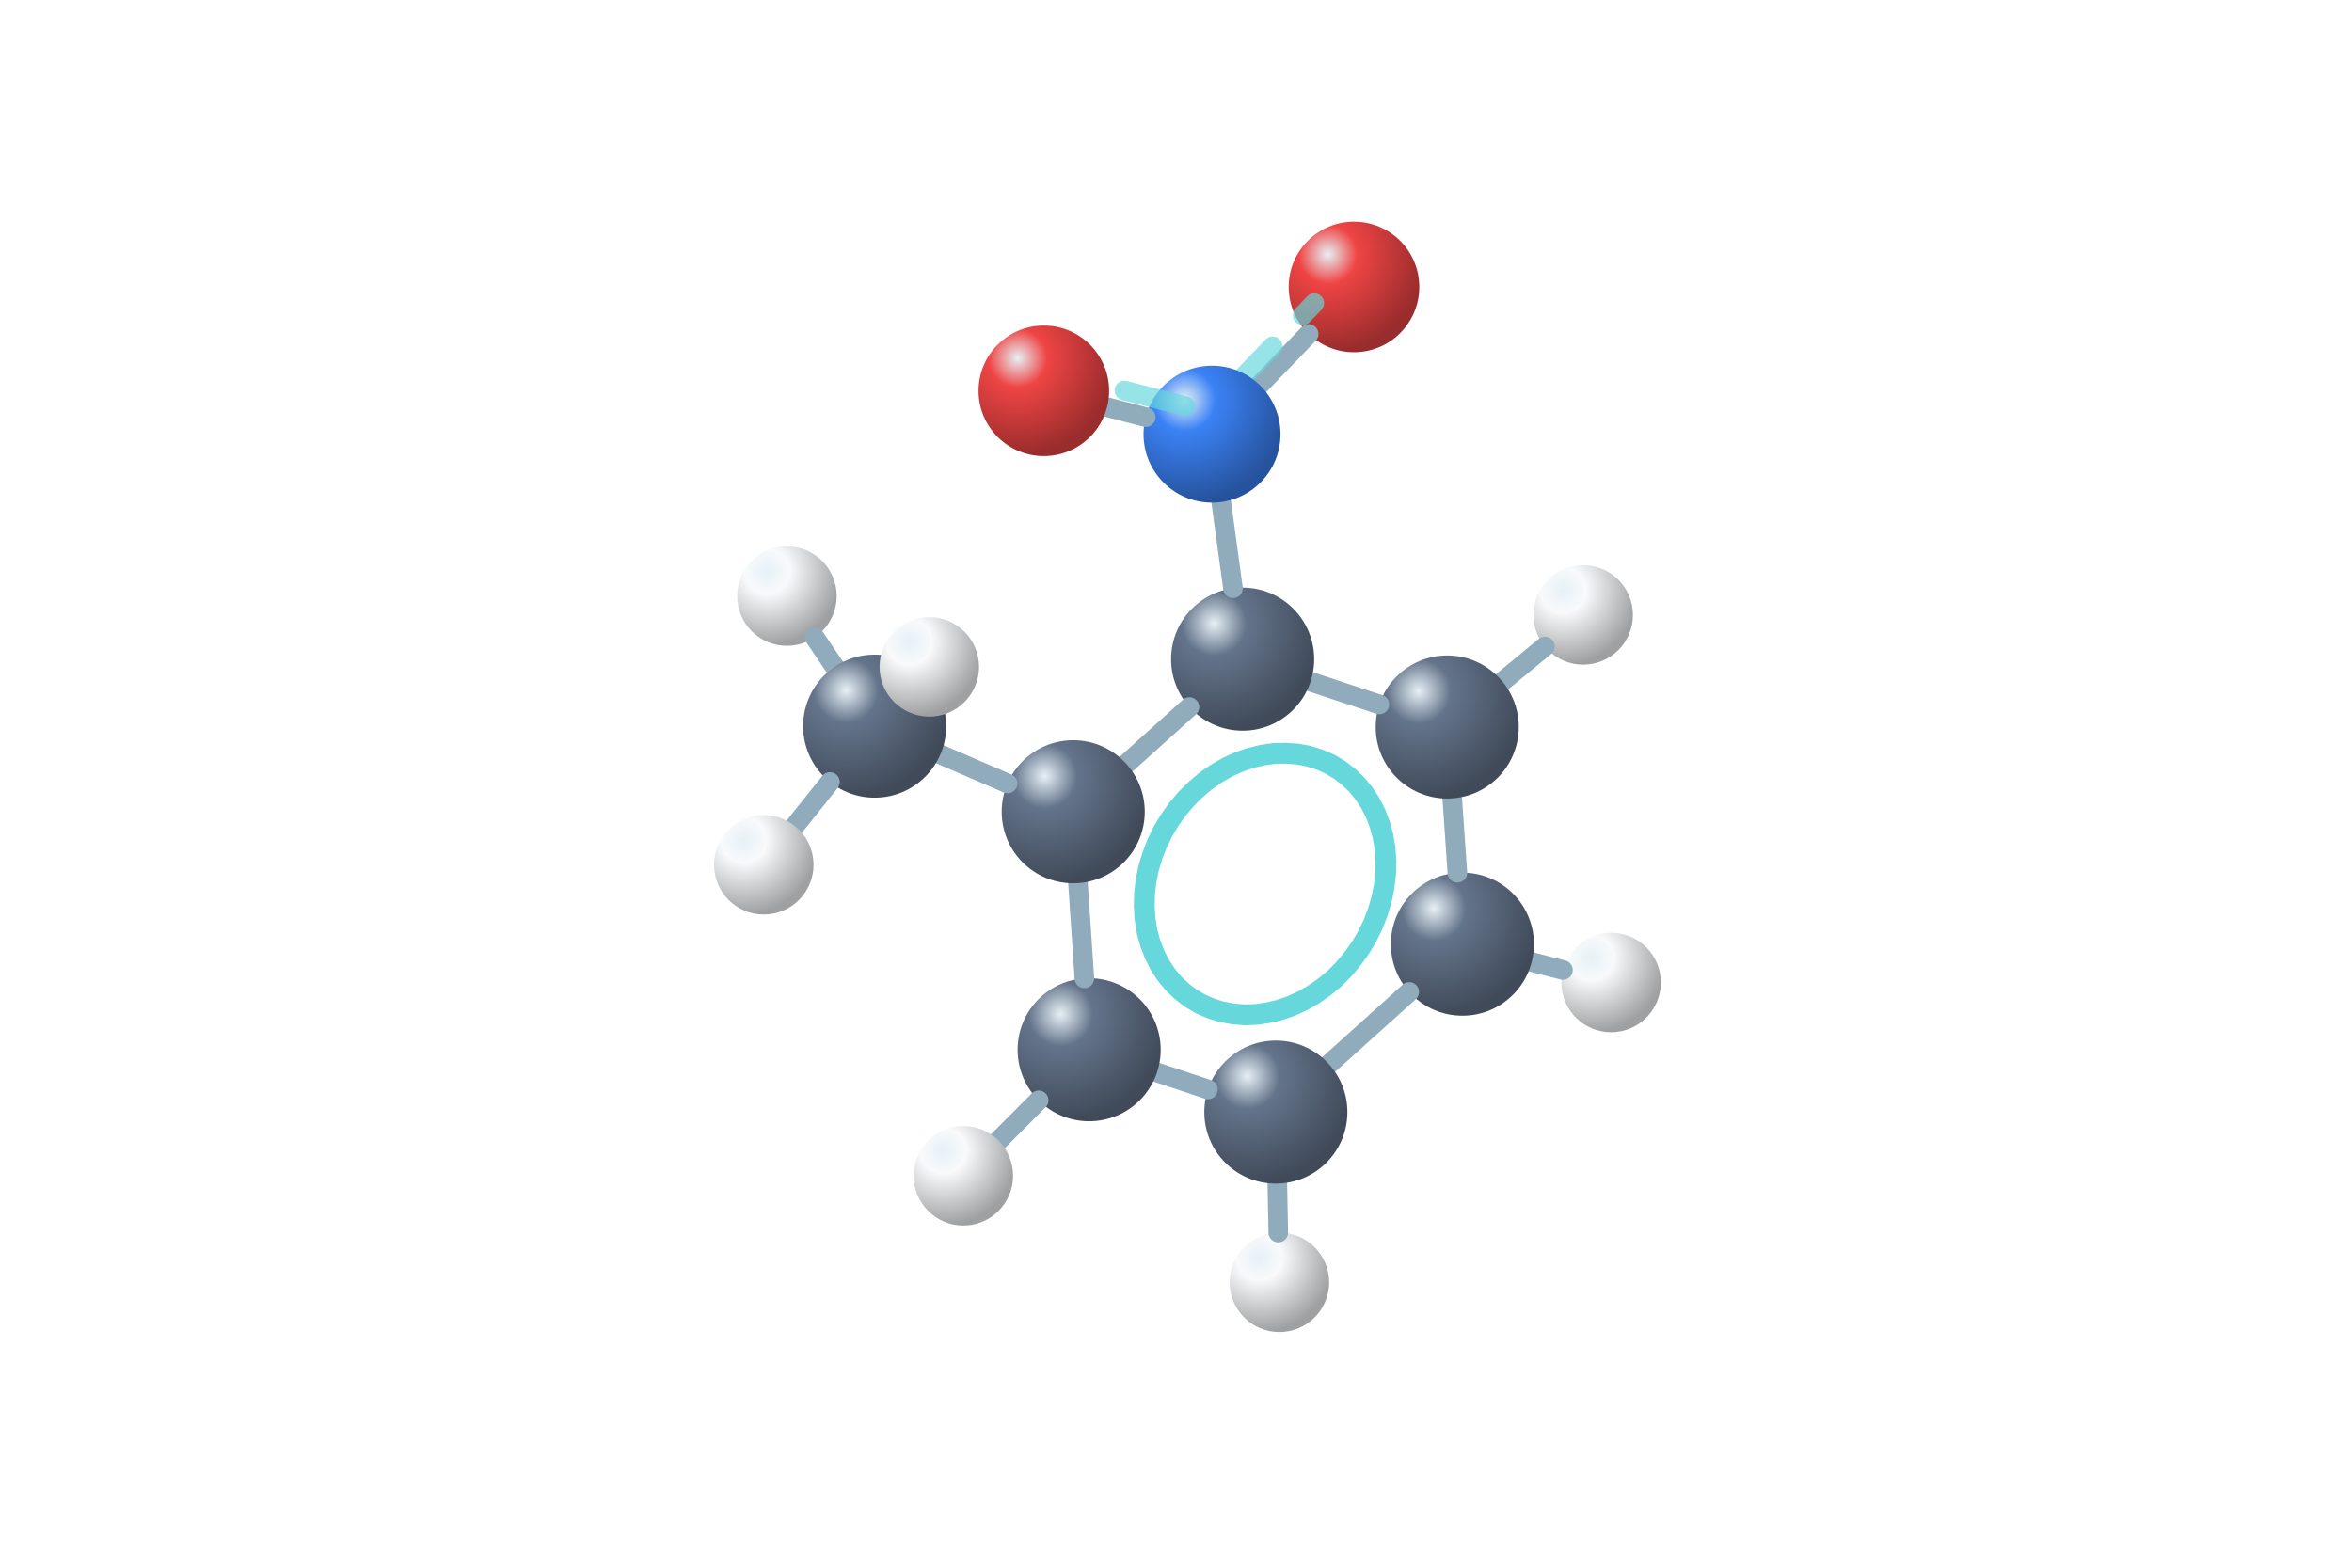
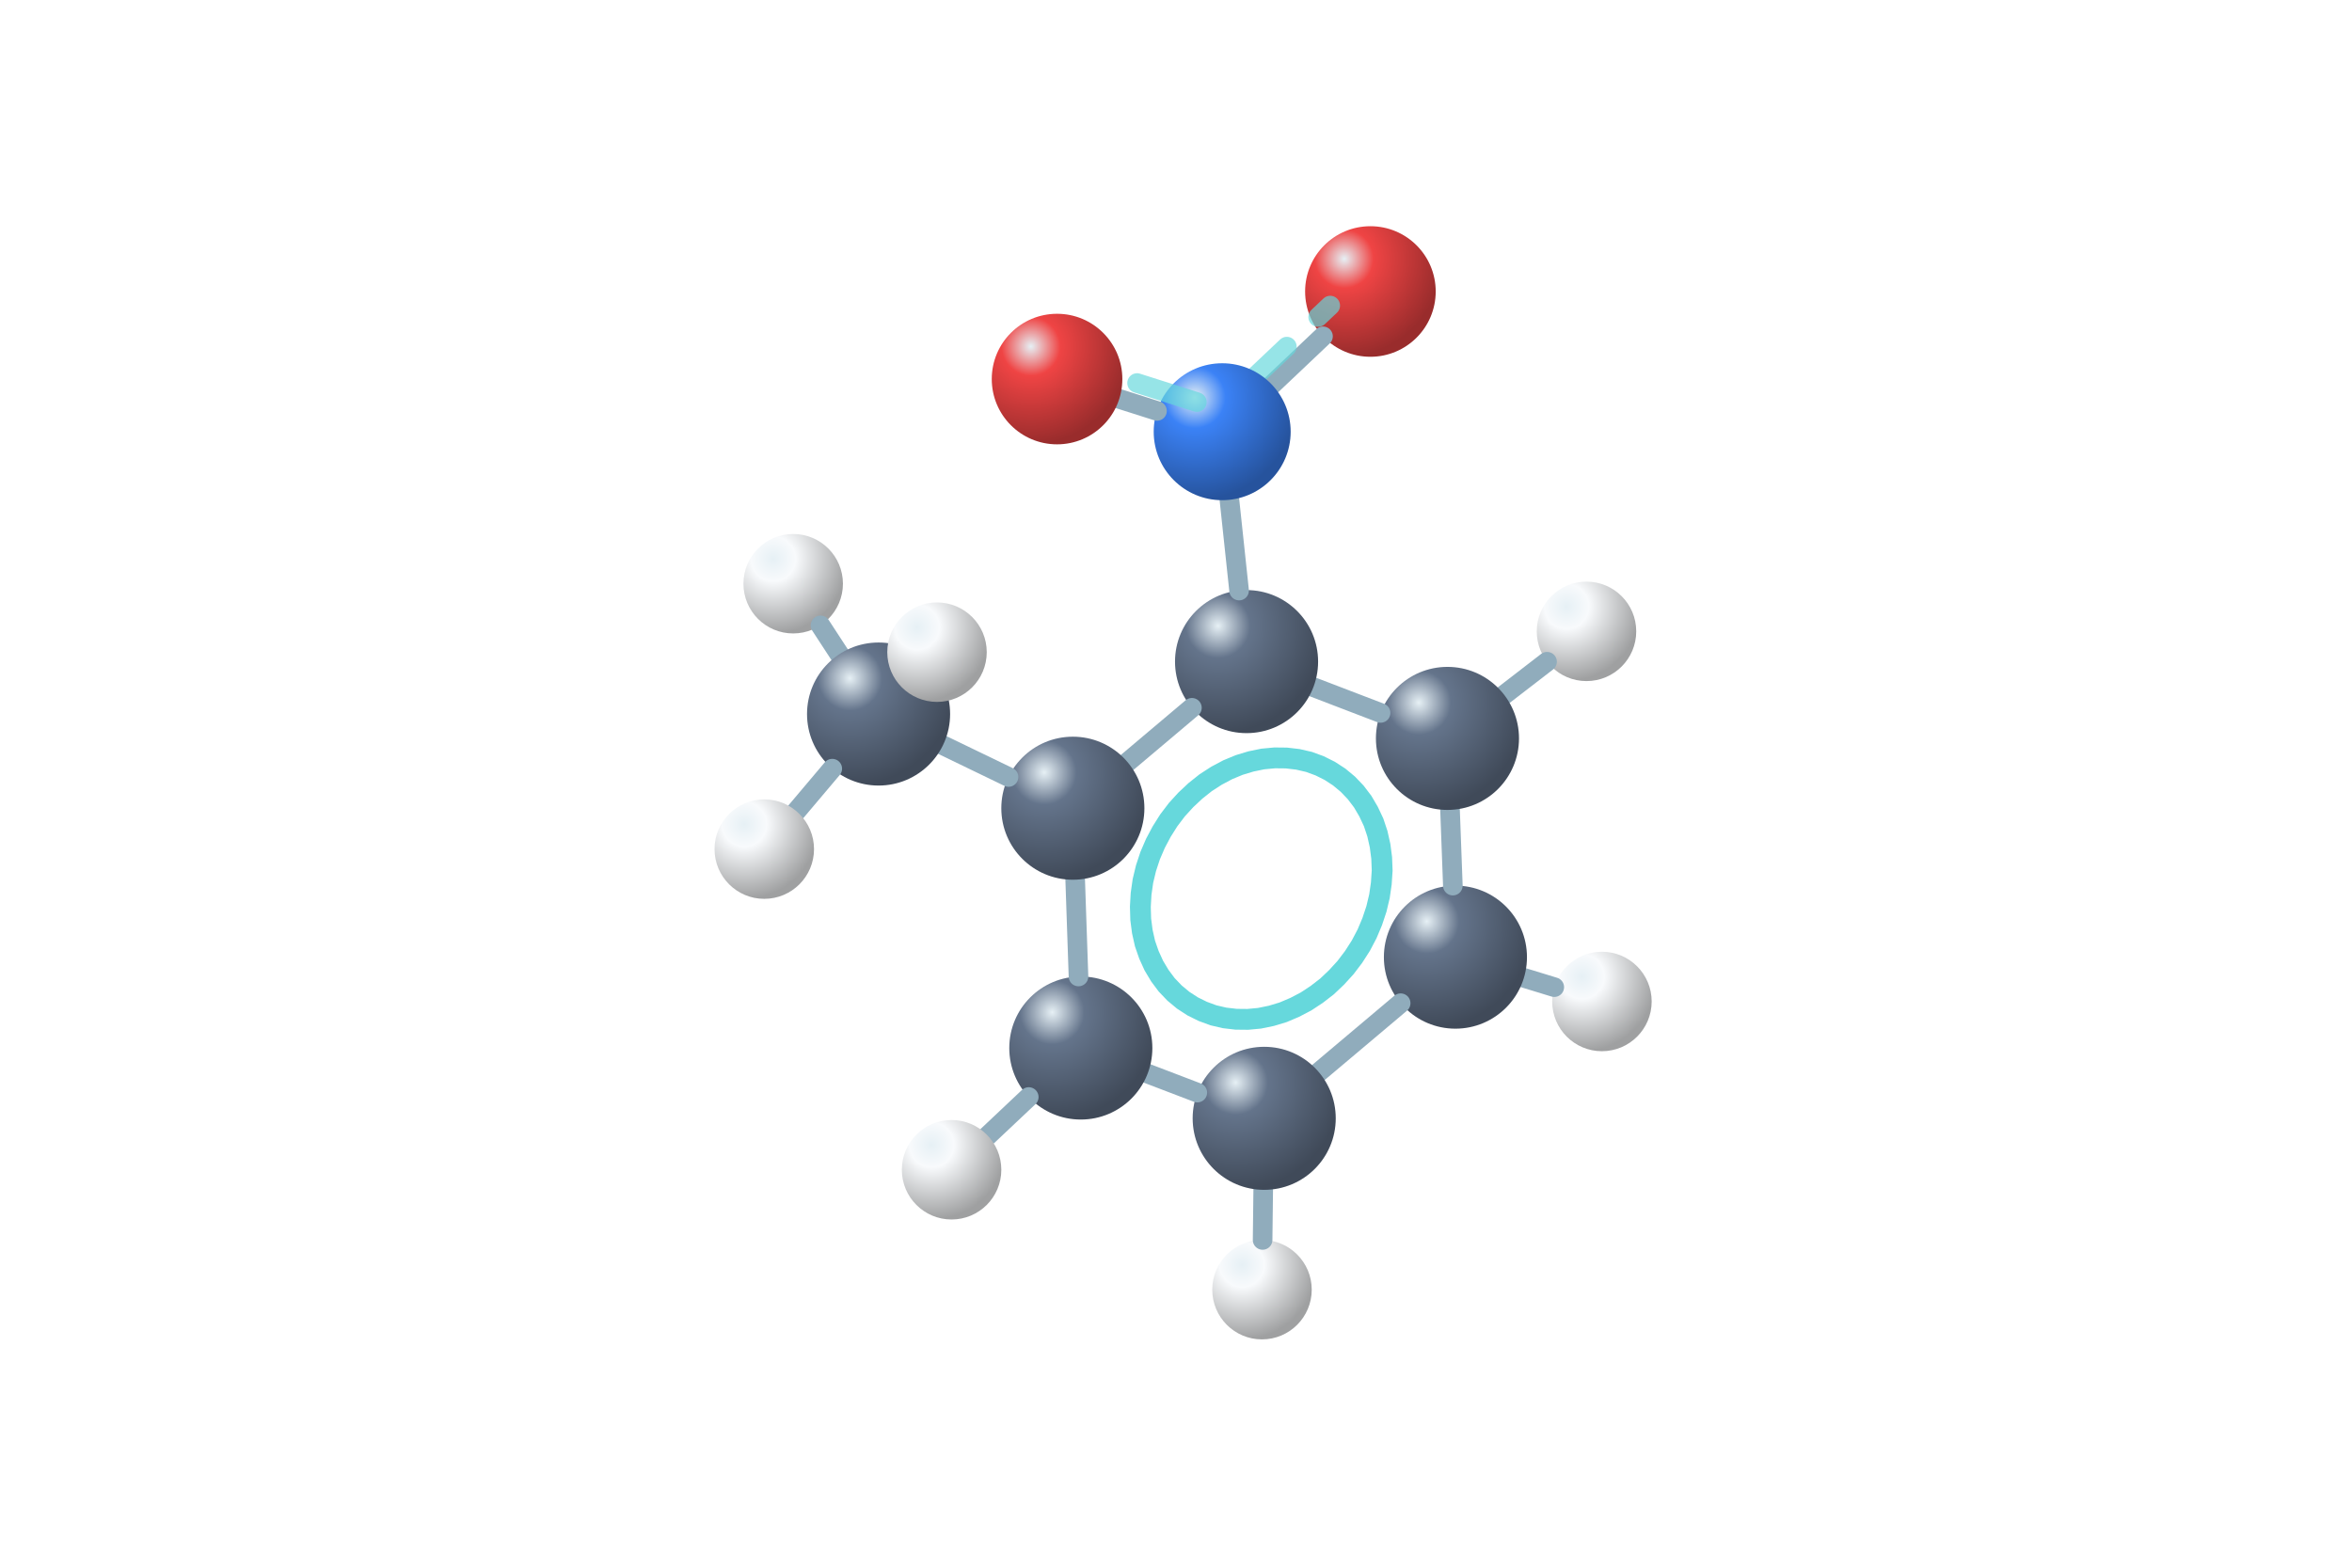
<svg xmlns="http://www.w3.org/2000/svg" viewBox="0 0 192 128">
  <defs>
    <radialGradient id="C" cx="30%" cy="25%" r="75%">
      <stop stop-color="#e6f0f5" />
      <stop offset=".3" stop-color="#64748b" />
      <stop offset="1" stop-color="#404a59" />
    </radialGradient>
    <radialGradient id="N" cx="30%" cy="25%" r="75%">
      <stop stop-color="#e6f0f5" />
      <stop offset=".3" stop-color="#3b82f6" />
      <stop offset="1" stop-color="#26539d" />
    </radialGradient>
    <radialGradient id="O" cx="30%" cy="25%" r="75%">
      <stop stop-color="#e6f0f5" />
      <stop offset=".3" stop-color="#ef4444" />
      <stop offset="1" stop-color="#992c2c" />
    </radialGradient>
    <radialGradient id="H" cx="30%" cy="25%" r="75%">
      <stop stop-color="#e6f0f5" />
      <stop offset=".3" stop-color="#f8fafc" />
      <stop offset="1" stop-color="#9fa0a1" />
    </radialGradient>
  </defs>
-   <circle cx="131.52" cy="80.22" r="4.06" fill="url(#H)" />
-   <path d="M125.04 78.55L127.59 79.2" stroke="#90acbc" stroke-width="1.6" stroke-linecap="round" />
-   <circle cx="104.44" cy="104.7" r="4.06" fill="url(#H)" />
-   <circle cx="119.38" cy="77.09" r="5.84" fill="url(#C)" />
-   <path d="M104.27 96.63L104.35 100.64" stroke="#90acbc" stroke-width="1.6" stroke-linecap="round" />
-   <path d="M115.04 80.99L108.49 86.89" stroke="#90acbc" stroke-width="1.6" stroke-linecap="round" />
-   <path d="M118.55 65.19L118.97 71.26" stroke="#90acbc" stroke-width="1.6" stroke-linecap="round" />
-   <circle cx="129.24" cy="50.21" r="4.06" fill="url(#H)" />
-   <circle cx="104.15" cy="90.8" r="5.84" fill="url(#C)" />
-   <path d="M122.64 55.65L126.11 52.79" stroke="#90acbc" stroke-width="1.6" stroke-linecap="round" />
-   <circle cx="118.14" cy="59.36" r="5.84" fill="url(#C)" />
-   <path d="M98.61 88.95L94.45 87.56" stroke="#90acbc" stroke-width="1.6" stroke-linecap="round" />
-   <path data-aromatic-ring="true" d="M94.46 68.86L94.07 69.87L93.76 70.91L93.55 71.95L93.43 73L93.41 74.04L93.48 75.06L93.64 76.06L93.9 77.01L94.25 77.92L94.68 78.78L95.2 79.57L95.79 80.29L96.46 80.93L97.19 81.49L97.98 81.96L98.83 82.33L99.71 82.61L100.63 82.78L101.57 82.86L102.54 82.83L103.5 82.69L104.47 82.46L105.42 82.13L106.36 81.7L107.26 81.18L108.13 80.57L108.95 79.89L109.71 79.12L110.41 78.29L111.04 77.41L111.6 76.47L112.08 75.49L112.47 74.48L112.78 73.44L112.99 72.4L113.11 71.35L113.14 70.31L113.07 69.29L112.9 68.29L112.64 67.34L112.3 66.43L111.86 65.57L111.34 64.78L110.75 64.06L110.08 63.42L109.35 62.86L108.56 62.39L107.72 62.02L106.83 61.74L105.91 61.57L104.97 61.5L104.01 61.52L103.04 61.66L102.07 61.89L101.12 62.22L100.18 62.65L99.28 63.17L98.41 63.78L97.6 64.47L96.83 65.23L96.13 66.06L95.5 66.94L94.94 67.88Z" fill="none" stroke="#66d8dc" stroke-width="1.7" />
-   <path d="M106.98 55.66L112.6 57.52" stroke="#90acbc" stroke-width="1.6" stroke-linecap="round" />
-   <circle cx="88.91" cy="85.71" r="5.84" fill="url(#C)" />
-   <path d="M84.79 89.84L81.51 93.13" stroke="#90acbc" stroke-width="1.6" stroke-linecap="round" />
-   <circle cx="78.64" cy="96" r="4.06" fill="url(#H)" />
-   <path d="M88.52 79.88L88 72.11" stroke="#90acbc" stroke-width="1.6" stroke-linecap="round" />
-   <circle cx="101.44" cy="53.82" r="5.84" fill="url(#C)" />
-   <path d="M91.95 62.37L97.1 57.73" stroke="#90acbc" stroke-width="1.6" stroke-linecap="round" />
-   <circle cx="87.61" cy="66.28" r="5.84" fill="url(#C)" />
-   <path d="M100.65 48.03L99.69 40.99" stroke="#90acbc" stroke-width="1.6" stroke-linecap="round" />
-   <circle cx="110.53" cy="23.43" r="5.33" fill="url(#O)" />
-   <path d="M102.82 31.43L106.83 27.27" stroke="#90acbc" stroke-width="1.6" stroke-linecap="round" />
-   <circle cx="64.24" cy="48.67" r="4.06" fill="url(#H)" />
-   <path data-resonance-distributed-bond="true" data-resonance-style="distributed-dashed" data-resonance-branch="0" d="M100.34 31.96L107.29 24.75" fill="none" stroke="#66d8dc" stroke-opacity="0.68" stroke-width="1.6" stroke-dasharray="5.12 3.52" stroke-linecap="round" />
-   <circle cx="98.94" cy="35.45" r="5.59" fill="url(#N)" />
-   <path d="M82.25 63.97L76.76 61.6" stroke="#90acbc" stroke-width="1.6" stroke-linecap="round" />
-   <path d="M68.14 54.45L66.51 52.04" stroke="#90acbc" stroke-width="1.6" stroke-linecap="round" />
-   <path d="M93.53 34.06L90.37 33.24" stroke="#90acbc" stroke-width="1.6" stroke-linecap="round" />
-   <path data-resonance-distributed-bond="true" data-resonance-style="distributed-dashed" data-resonance-branch="1" d="M96.75 33.16L88.51 31.04" fill="none" stroke="#66d8dc" stroke-opacity="0.68" stroke-width="1.6" stroke-dasharray="5.12 3.52" stroke-linecap="round" />
-   <circle cx="71.4" cy="59.29" r="5.84" fill="url(#C)" />
-   <path d="M67.75 63.85L64.88 67.44" stroke="#90acbc" stroke-width="1.6" stroke-linecap="round" />
-   <circle cx="62.35" cy="70.61" r="4.06" fill="url(#H)" />
-   <circle cx="85.21" cy="31.91" r="5.33" fill="url(#O)" />
-   <circle cx="75.86" cy="54.45" r="4.06" fill="url(#H)" />
+   <circle cx="130.77" cy="81.77" r="4.06" fill="url(#H)" />
+   <path d="M124.4 79.84L126.88 80.6" stroke="#90acbc" stroke-width="1.6" stroke-linecap="round" />
+   <circle cx="103.02" cy="105.3" r="4.06" fill="url(#H)" />
+   <circle cx="118.81" cy="78.15" r="5.84" fill="url(#C)" />
+   <path d="M103.12 97.15L103.07 101.24" stroke="#90acbc" stroke-width="1.6" stroke-linecap="round" />
+   <path d="M114.34 81.91L107.66 87.54" stroke="#90acbc" stroke-width="1.6" stroke-linecap="round" />
+   <path d="M118.37 66.13L118.6 72.31" stroke="#90acbc" stroke-width="1.6" stroke-linecap="round" />
+   <circle cx="129.51" cy="51.55" r="4.06" fill="url(#H)" />
+   <path d="M122.79 56.73L126.29 54.03" stroke="#90acbc" stroke-width="1.6" stroke-linecap="round" />
+   <circle cx="103.2" cy="91.31" r="5.84" fill="url(#C)" />
+   <circle cx="118.16" cy="60.29" r="5.84" fill="url(#C)" />
+   <path d="M97.74 89.21L93.68 87.66" stroke="#90acbc" stroke-width="1.6" stroke-linecap="round" />
+   <path data-aromatic-ring="true" d="M94.32 68.86L93.89 69.86L93.55 70.89L93.3 71.93L93.15 72.98L93.09 74.03L93.12 75.06L93.25 76.06L93.47 77.04L93.79 77.96L94.19 78.84L94.68 79.66L95.24 80.41L95.88 81.08L96.59 81.67L97.36 82.17L98.19 82.58L99.06 82.9L99.96 83.11L100.9 83.22L101.86 83.23L102.82 83.14L103.79 82.94L104.75 82.65L105.69 82.25L106.61 81.77L107.49 81.19L108.33 80.54L109.11 79.8L109.84 79L110.5 78.13L111.09 77.21L111.6 76.24L112.02 75.24L112.36 74.22L112.61 73.17L112.76 72.13L112.83 71.08L112.79 70.05L112.66 69.05L112.44 68.07L112.13 67.14L111.72 66.27L111.24 65.45L110.67 64.7L110.03 64.03L109.32 63.44L108.55 62.94L107.73 62.53L106.86 62.21L105.95 62L105.01 61.89L104.06 61.88L103.09 61.97L102.12 62.17L101.16 62.46L100.22 62.85L99.3 63.34L98.42 63.91L97.59 64.57L96.8 65.31L96.07 66.11L95.41 66.98L94.83 67.9Z" fill="none" stroke="#66d8dc" stroke-width="1.7" />
+   <path d="M107.22 56.11L112.7 58.21" stroke="#90acbc" stroke-width="1.6" stroke-linecap="round" />
+   <circle cx="88.23" cy="85.57" r="5.84" fill="url(#C)" />
+   <path d="M83.98 89.57L80.63 92.73" stroke="#90acbc" stroke-width="1.6" stroke-linecap="round" />
+   <circle cx="77.68" cy="95.51" r="4.06" fill="url(#H)" />
+   <path d="M88.04 79.73L87.77 71.82" stroke="#90acbc" stroke-width="1.6" stroke-linecap="round" />
+   <circle cx="101.76" cy="54.02" r="5.84" fill="url(#C)" />
+   <path d="M92.05 62.22L97.3 57.79" stroke="#90acbc" stroke-width="1.6" stroke-linecap="round" />
+   <path d="M101.15 48.22L100.36 40.8" stroke="#90acbc" stroke-width="1.6" stroke-linecap="round" />
+   <circle cx="87.58" cy="65.99" r="5.84" fill="url(#C)" />
+   <circle cx="111.87" cy="23.8" r="5.33" fill="url(#O)" />
+   <path d="M103.83 31.41L108 27.46" stroke="#90acbc" stroke-width="1.6" stroke-linecap="round" />
+   <path data-resonance-distributed-bond="true" data-resonance-style="distributed-dashed" data-resonance-branch="1" d="M101.33 31.82L108.59 24.95" fill="none" stroke="#66d8dc" stroke-opacity="0.68" stroke-width="1.6" stroke-dasharray="5.12 3.52" stroke-linecap="round" />
+   <circle cx="99.77" cy="35.25" r="5.59" fill="url(#N)" />
+   <circle cx="64.75" cy="47.66" r="4.06" fill="url(#H)" />
+   <path d="M82.33 63.44L76.97 60.85" stroke="#90acbc" stroke-width="1.6" stroke-linecap="round" />
+   <path d="M68.52 53.42L66.98 51.06" stroke="#90acbc" stroke-width="1.6" stroke-linecap="round" />
+   <path d="M94.45 33.55L91.37 32.57" stroke="#90acbc" stroke-width="1.6" stroke-linecap="round" />
+   <path data-resonance-distributed-bond="true" data-resonance-style="distributed-dashed" data-resonance-branch="0" d="M97.7 32.83L89.61 30.25" fill="none" stroke="#66d8dc" stroke-opacity="0.68" stroke-width="1.6" stroke-dasharray="5.12 3.52" stroke-linecap="round" />
+   <circle cx="71.72" cy="58.3" r="5.84" fill="url(#C)" />
+   <path d="M67.94 62.76L65.01 66.23" stroke="#90acbc" stroke-width="1.6" stroke-linecap="round" />
+   <circle cx="86.29" cy="30.95" r="5.33" fill="url(#O)" />
+   <circle cx="62.39" cy="69.33" r="4.06" fill="url(#H)" />
+   <circle cx="76.49" cy="53.25" r="4.06" fill="url(#H)" />
</svg>
